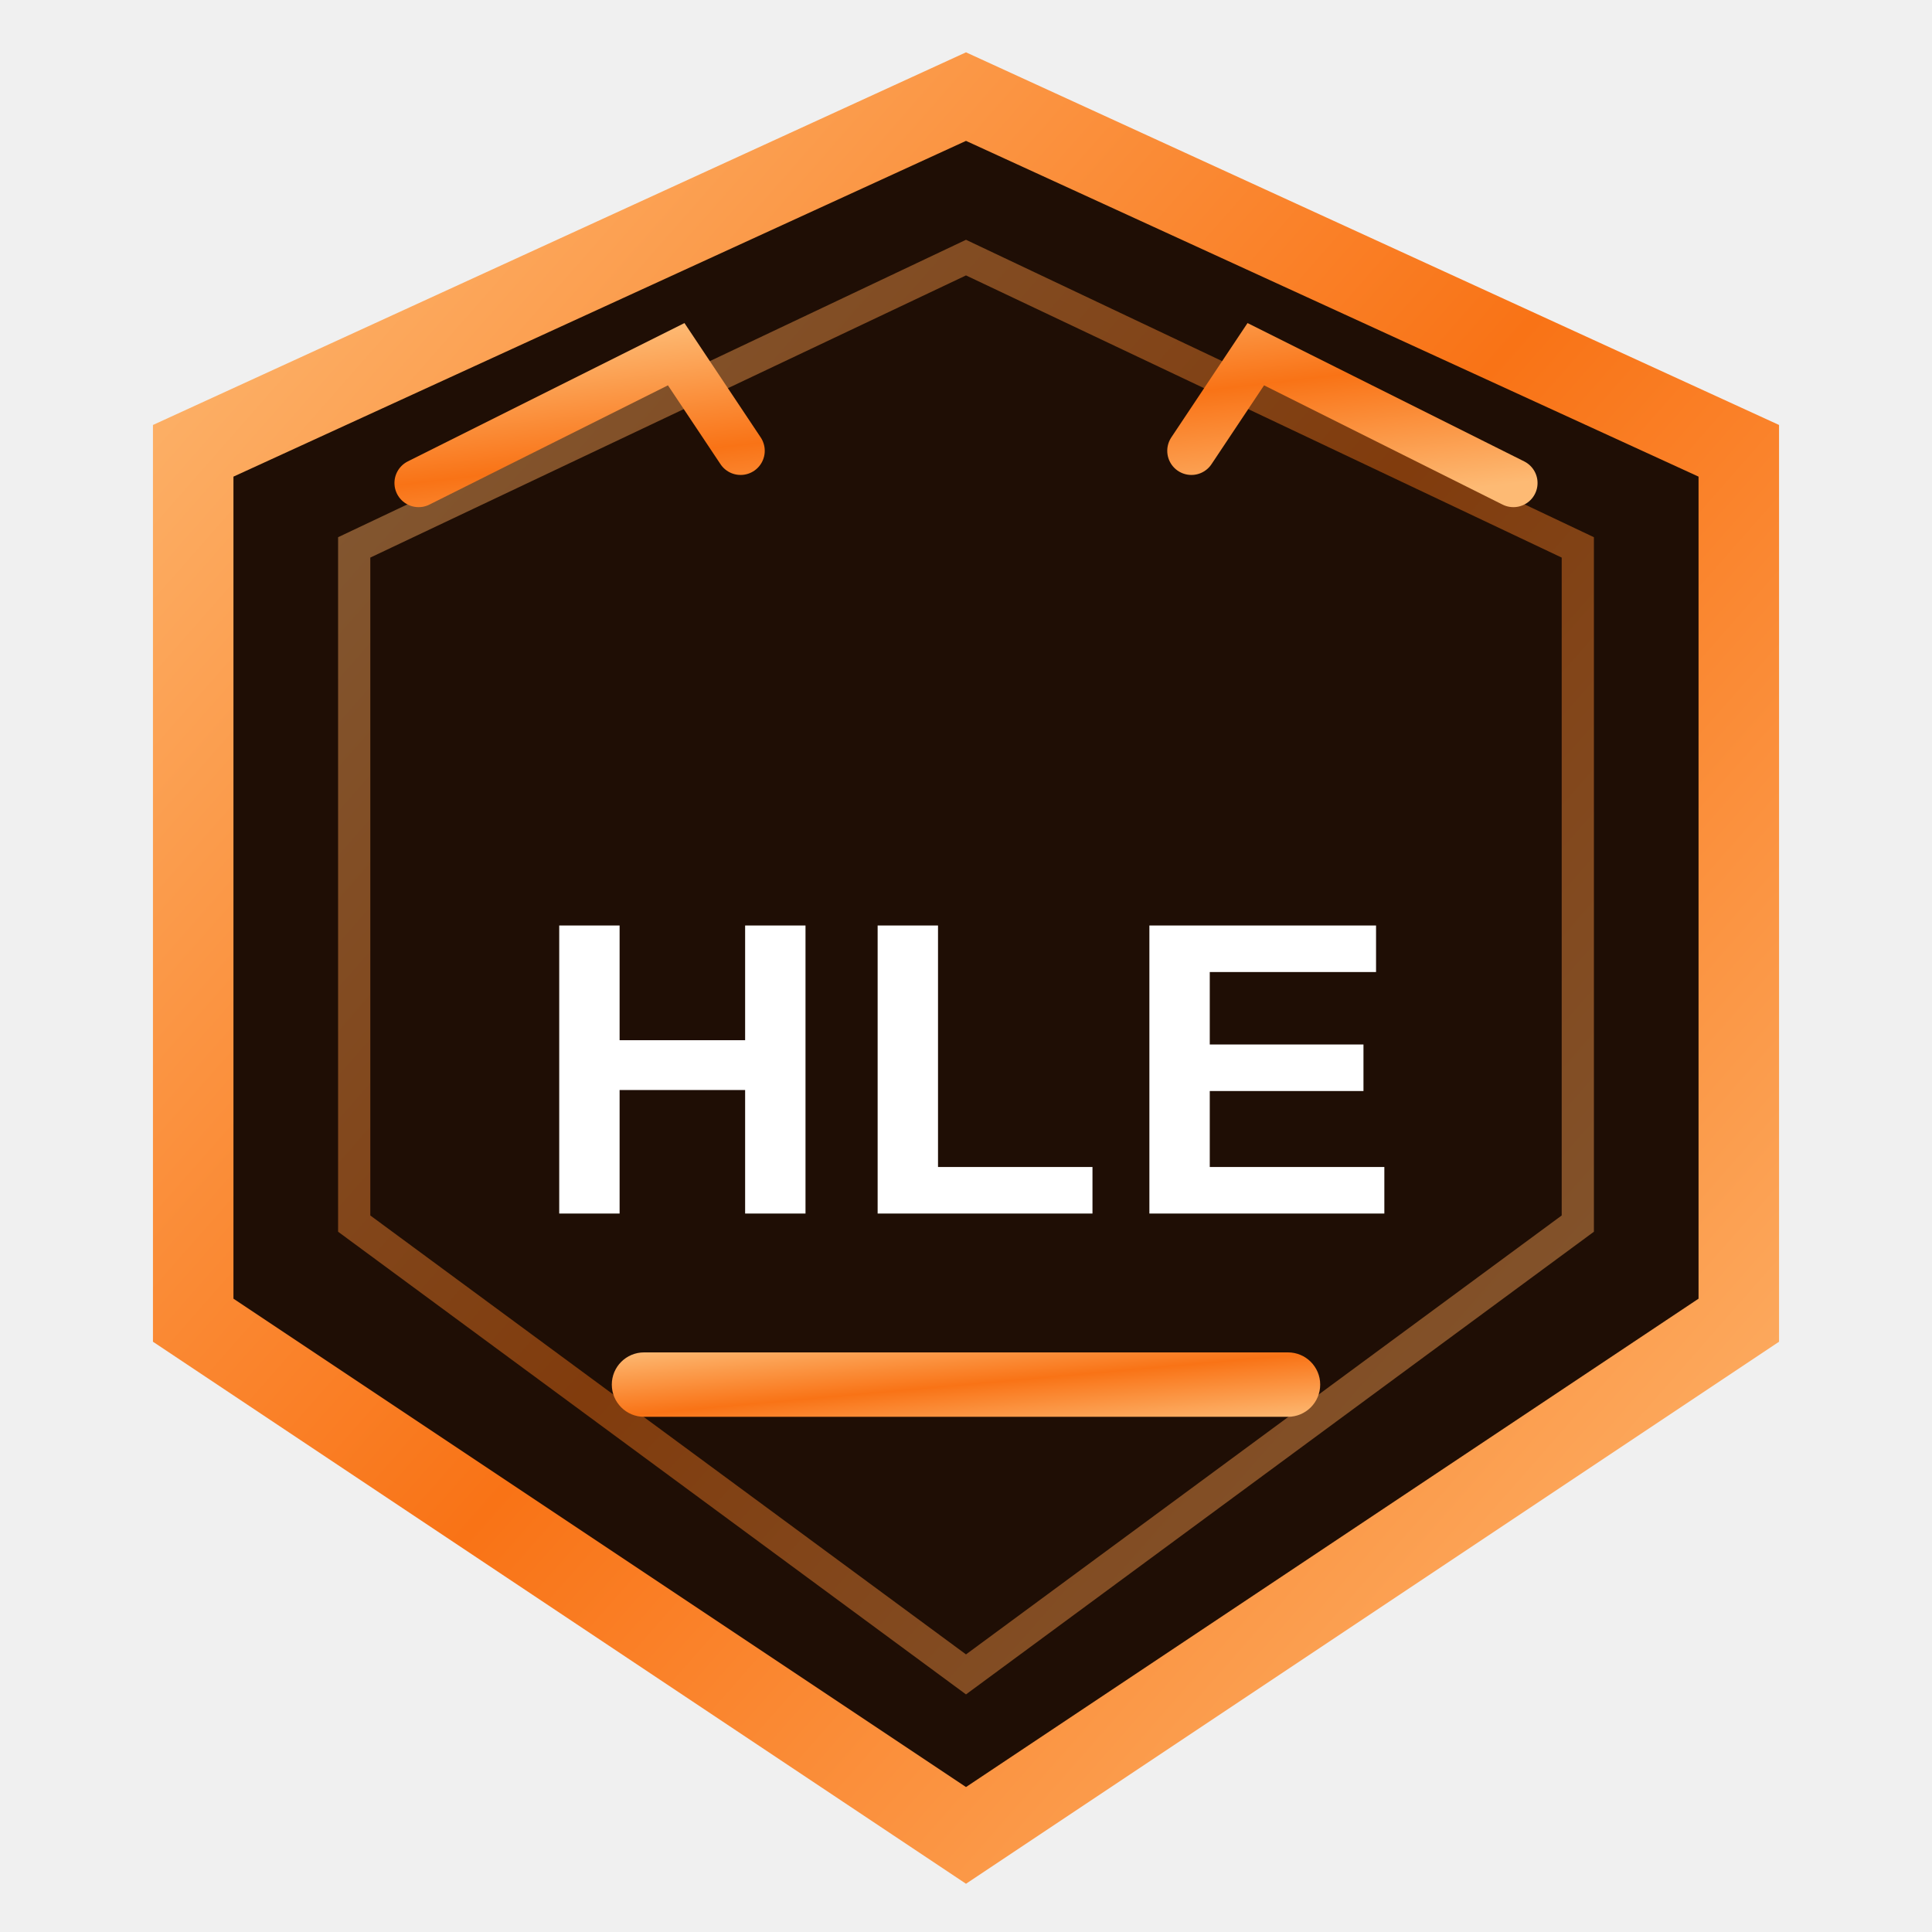
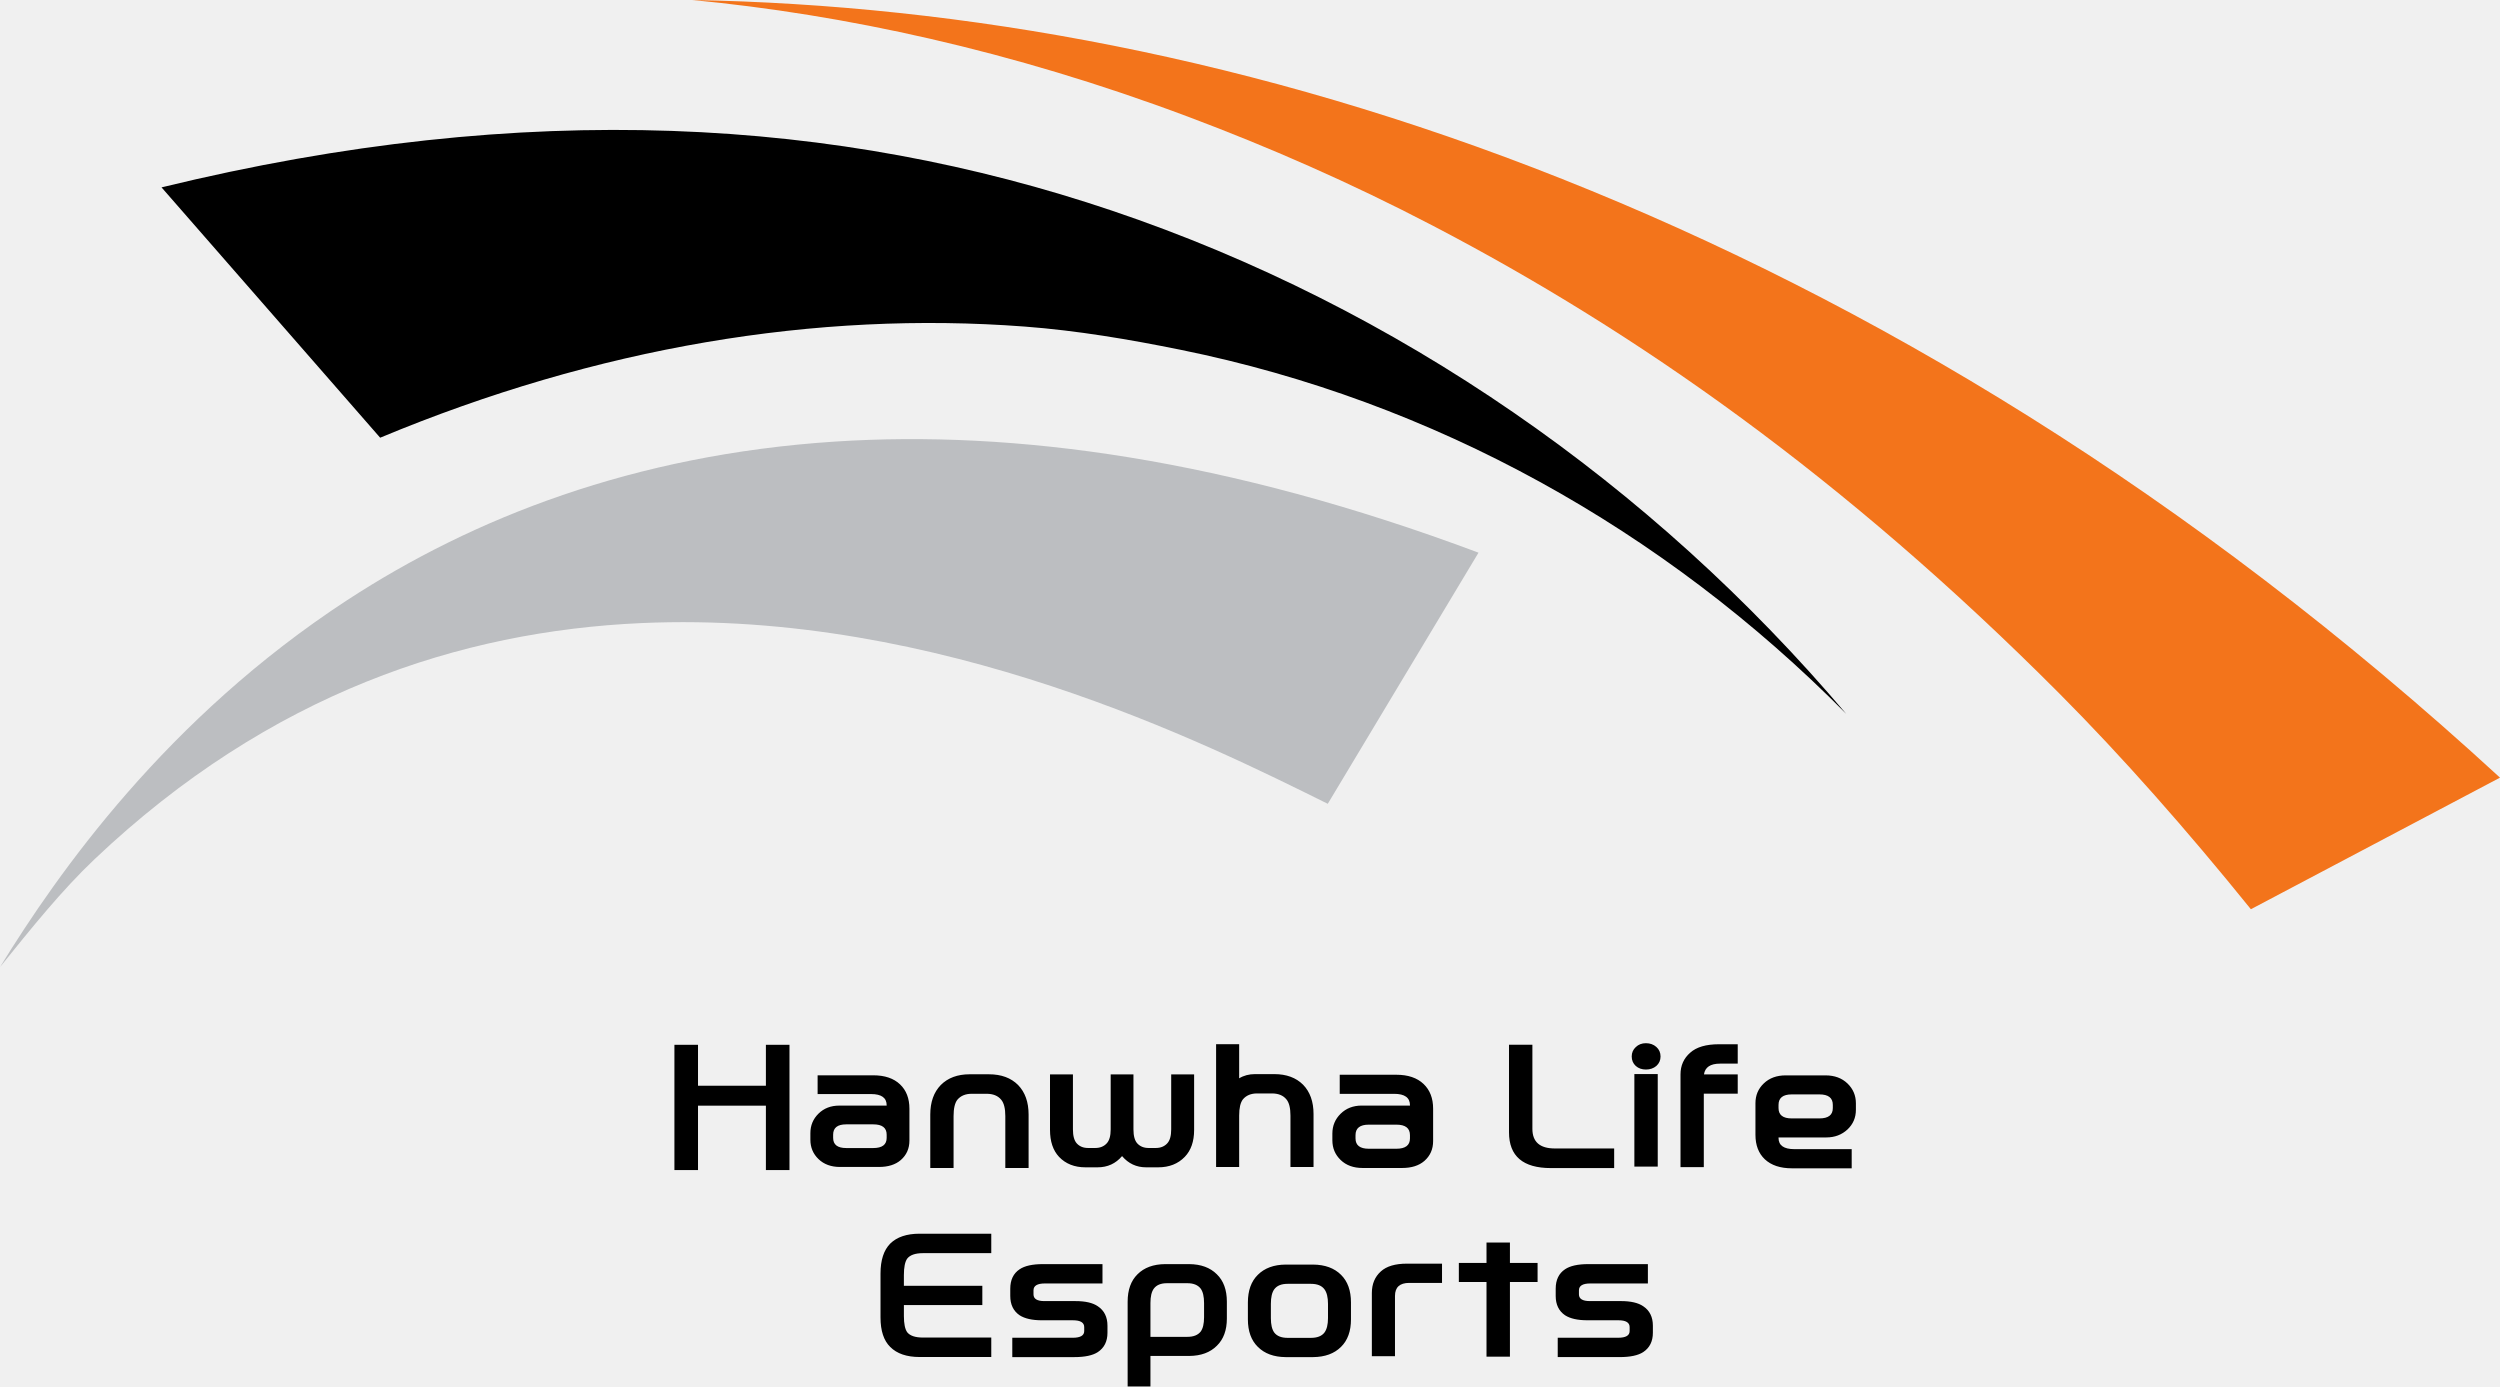
- <svg xmlns="http://www.w3.org/2000/svg" viewBox="0 0 120 120" fill="none">
-   <defs>
-     <linearGradient id="grad_hle" x1="0%" y1="0%" x2="100%" y2="100%">
-       <stop offset="0%" stop-color="#fdba74" />
-       <stop offset="50%" stop-color="#f97316" />
-       <stop offset="100%" stop-color="#fdba74" />
-     </linearGradient>
-   </defs>
-   <polygon points="60,6 108,28 108,82 60,114 12,82 12,28" fill="#1f0e05" stroke="url(#grad_hle)" stroke-width="5" />
-   <polygon points="60,16 98,34 98,76 60,104 22,76 22,34" fill="none" stroke="url(#grad_hle)" stroke-opacity="0.45" stroke-width="2" />
-   <path d="M26 30 L42 22 L46 28 M94 30 L78 22 L74 28" stroke="url(#grad_hle)" stroke-width="3" stroke-linecap="round" />
-   <text x="60" y="68" text-anchor="middle" dominant-baseline="middle" fill="#ffffff" font-family="Arial, sans-serif" font-weight="900" font-size="26" letter-spacing="1">HLE</text>
-   <rect x="38" y="84" width="44" height="4" rx="2" fill="url(#grad_hle)" />
+ <svg xmlns="http://www.w3.org/2000/svg" width="400" height="221.82" version="1.1" viewBox="0 0 105.83 58.689" xml:space="preserve">
+   <g stroke-width=".423">
+     <path d="m105.83 32.92-10.545 5.57c-2.708-3.354-5.474-6.487-8.095-9.119-9.162-9.2-17.943-15.332-26.52-19.809-3.526-1.841-7.001-3.354-10.366-4.617-7.529-2.826-14.585-4.33-21-4.945 11.422 0.206 23.875 2.428 36.829 7.578 12.954 5.149 26.518 13.227 39.698 25.342z" fill="#f3741b" />
+     <path d="m16.092 18.529-9.255-10.597c15.531-3.788 28.68-2.914 40.232 0.984 12.099 4.083 22.854 11.589 31.086 21.304-7.733-7.82-17.473-13.238-28.167-15.41-2.168-0.44-4.381-0.817-6.618-0.986-8.801-0.666-18.067 0.866-27.277 4.705z" />
+     <path d="m62.589 23.395-6.382 10.632c-5.078-2.517-16.441-8.217-29.061-7.65-7.623 0.343-15.701 2.946-23.138 9.99-1.393 1.319-2.675 2.919-4.008 4.571 2.462-4.011 7.075-10.559 14.705-15.538 5.313-3.466 12.111-6.15 20.644-6.707 7.571-0.494 16.586 0.714 27.24 4.703z" fill="#bcbec1" />
+   </g>
+   <a transform="matrix(.42338 0 0 .42338 -.13633 -.003387)">
+     <path d="m162.39 130.1q1.481 0 2.23 0.515 0.967 0.64 0.967 1.95v0.701q0 1.295-0.967 1.934-0.764 0.5-2.355 0.5h-6.192v-1.934h6.036q1.154 0 1.154-0.671v-0.39q0-0.686-1.123-0.686h-3.104q-1.45 0-2.23-0.5-0.936-0.639-0.936-1.934v-0.717q0-1.326 0.936-1.95 0.764-0.514 2.324-0.514h5.958v1.934h-5.756q-1.138 0-1.138 0.686v0.405q0 0.671 1.092 0.671zm-11.096-3.812h2.765v1.902h-2.765v7.465h-2.342v-7.465h-2.766v-1.902h2.766v-2.043h2.342zm-13.806 3.003q0-1.35 0.9-2.158 0.854-0.776 2.608-0.776h3.508v1.925h-3.275q-1.428 0-1.428 1.303v6.023h-2.313zm-6.092 4.486q0.946 0 1.35-0.528 0.357-0.481 0.357-1.443v-1.428q0-0.978-0.357-1.46-0.404-0.543-1.35-0.543h-2.329q-0.931 0-1.335 0.543-0.341 0.466-0.341 1.46v1.428q0 0.977 0.341 1.443 0.404 0.528 1.335 0.528zm0.217 1.925h-2.748q-1.77-0.016-2.778-1.025-0.994-0.978-0.994-2.747v-1.692q0-1.785 0.994-2.763 1.009-1.009 2.778-1.025h2.748q1.785 0.016 2.794 1.025 0.993 0.978 0.993 2.763v1.692q0 1.77-0.993 2.747-1.01 1.01-2.794 1.025zm-16.263-5.417v3.39h3.697q0.91 0 1.325-0.524 0.339-0.462 0.339-1.433v-1.417q0-0.986-0.339-1.448-0.416-0.54-1.325-0.54h-2.049q-0.908 0-1.309 0.54-0.339 0.462-0.339 1.433zm-2.28-0.123q0-1.771 0.986-2.742 1.001-1.001 2.758-1.016h2.418q1.756 0.015 2.757 1.016 1.002 0.97 1.002 2.742v1.68q0 1.755-1.002 2.726-1 1.001-2.742 1.017h-3.897v3.05h-2.28zm-5.215-0.061q1.482 0 2.23 0.515 0.968 0.64 0.968 1.95v0.702q0 1.295-0.967 1.934-0.765 0.5-2.356 0.5h-6.194v-1.935h6.038q1.154 0 1.154-0.67v-0.39q0-0.687-1.123-0.687h-3.105q-1.45 0-2.23-0.5-0.936-0.639-0.936-1.934v-0.717q0-1.327 0.936-1.95 0.764-0.515 2.324-0.515h5.96v1.934h-5.758q-1.139 0-1.139 0.687v0.405q0 0.671 1.092 0.671zm-19.495-2.754q0-2.008 0.973-2.996 1.004-0.988 2.933-0.988h7.169v1.945h-6.824q-1.16 0-1.584 0.55-0.33 0.47-0.33 1.646v1.067h7.844v1.93h-7.843v1.097q0 1.145 0.329 1.616 0.423 0.533 1.584 0.533h6.824v1.945h-7.169q-1.93 0-2.933-1.004-0.973-0.956-0.973-2.949zm91.116-15.512h2.761q1.341 0 1.341-1.029v-0.327q0-1.045-1.34-1.045h-2.761q-1.326 0-1.326 1.045v0.327q0 1.03 1.326 1.03zm6.41-1.512v0.655q0 1.17-0.842 1.964-0.858 0.796-2.12 0.796h-4.773v0.047q0 1.122 1.575 1.122h5.74v1.918h-5.974q-1.746 0-2.713-0.904-0.936-0.889-0.936-2.448v-3.166q0-1.17 0.827-1.965 0.842-0.81 2.199-0.81h3.976q1.357 0 2.2 0.81 0.841 0.811 0.841 1.98zm-15.191-2.886h3.376v1.922h-3.392v7.346h-2.329v-9.268q0-1.329 0.97-2.173 0.937-0.844 2.875-0.844h1.876v1.938h-1.766q-1.454 0-1.61 1.079zm-6.959 9.219v-9.256h2.337v9.256zm2.618-11.016q0 0.576-0.421 0.95-0.42 0.358-1.044 0.358-0.608 0-1.013-0.358-0.405-0.374-0.405-0.95 0-0.561 0.405-0.935 0.405-0.39 1.013-0.39 0.623 0 1.044 0.374 0.42 0.374 0.42 0.95zm-10.569 9.2h5.931v1.961h-6.324q-4.19 0-4.19-3.577v-8.757h2.338v8.411q0 1.962 2.245 1.962zm-15.847-2.381h-2.753q-1.33 0-1.33 1.048v0.329q0 1.032 1.33 1.032h2.753q1.36 0 1.36-1.032v-0.329q0-1.048-1.36-1.048zm-3.379 4.333q-1.36 0-2.19-0.798-0.829-0.798-0.829-1.97v-0.673q0-1.173 0.83-1.987 0.828-0.813 2.111-0.813h4.818v-0.032q0-1.141-1.58-1.141h-5.443v-1.909h5.662q1.752 0 2.721 0.923 0.955 0.907 0.955 2.472v3.237q0 1.22-0.876 1.987-0.814 0.704-2.221 0.704zm-10.545-7.454q-0.92 0-1.419 0.592-0.374 0.484-0.374 1.622v5.144h-2.307v-12.284h2.307v3.414q0.686-0.42 1.59-0.42h1.918q1.823 0 2.883 1.06 1.045 1.075 1.045 2.93v5.3h-2.307v-5.144q0-1.138-0.406-1.622-0.483-0.592-1.45-0.592zm-13.502 6.265q-0.951 1.123-2.448 1.123h-1.217q-1.637 0-2.635-1.045-0.905-0.967-0.905-2.698v-5.551h2.293v5.505q0 0.982 0.39 1.403 0.42 0.452 1.122 0.452h0.718q0.717 0 1.138-0.452 0.406-0.42 0.406-1.403v-5.505h2.277v5.505q0 0.982 0.39 1.403 0.42 0.452 1.122 0.452h0.718q0.717 0 1.138-0.452 0.406-0.42 0.406-1.403v-5.505h2.292v5.551q0 1.731-0.936 2.698-1.013 1.045-2.65 1.045h-1.217q-1.45 0-2.402-1.123zm-15.243-8.18h1.935q1.84 0 2.91 1.07 1.053 1.085 1.053 2.956v5.347h-2.328v-5.19q0-1.148-0.409-1.635-0.487-0.598-1.462-0.598h-1.494q-0.928 0-1.432 0.598-0.377 0.487-0.377 1.635v5.19h-2.329v-5.347q0-1.871 1.054-2.957 1.07-1.069 2.878-1.069zm-9.632 5.007h-2.706q-1.307 0-1.307 1.03v0.323q0 1.015 1.307 1.015h2.706q1.338 0 1.338-1.015v-0.323q0-1.03-1.338-1.03zm-3.321 4.26q-1.338 0-2.153-0.785-0.815-0.784-0.815-1.937v-0.661q0-1.154 0.815-1.953 0.815-0.8 2.076-0.8h4.736v-0.03q0-1.123-1.553-1.123h-5.351v-1.876h5.566q1.722 0 2.676 0.907 0.938 0.892 0.938 2.43v3.183q0 1.199-0.862 1.952-0.8 0.692-2.183 0.692zm-5.058-12.217v12.526h-2.358v-6.438h-6.788v6.438h-2.359v-12.526h2.359v4.096h6.788v-4.096z" />
+   </a>
</svg>
